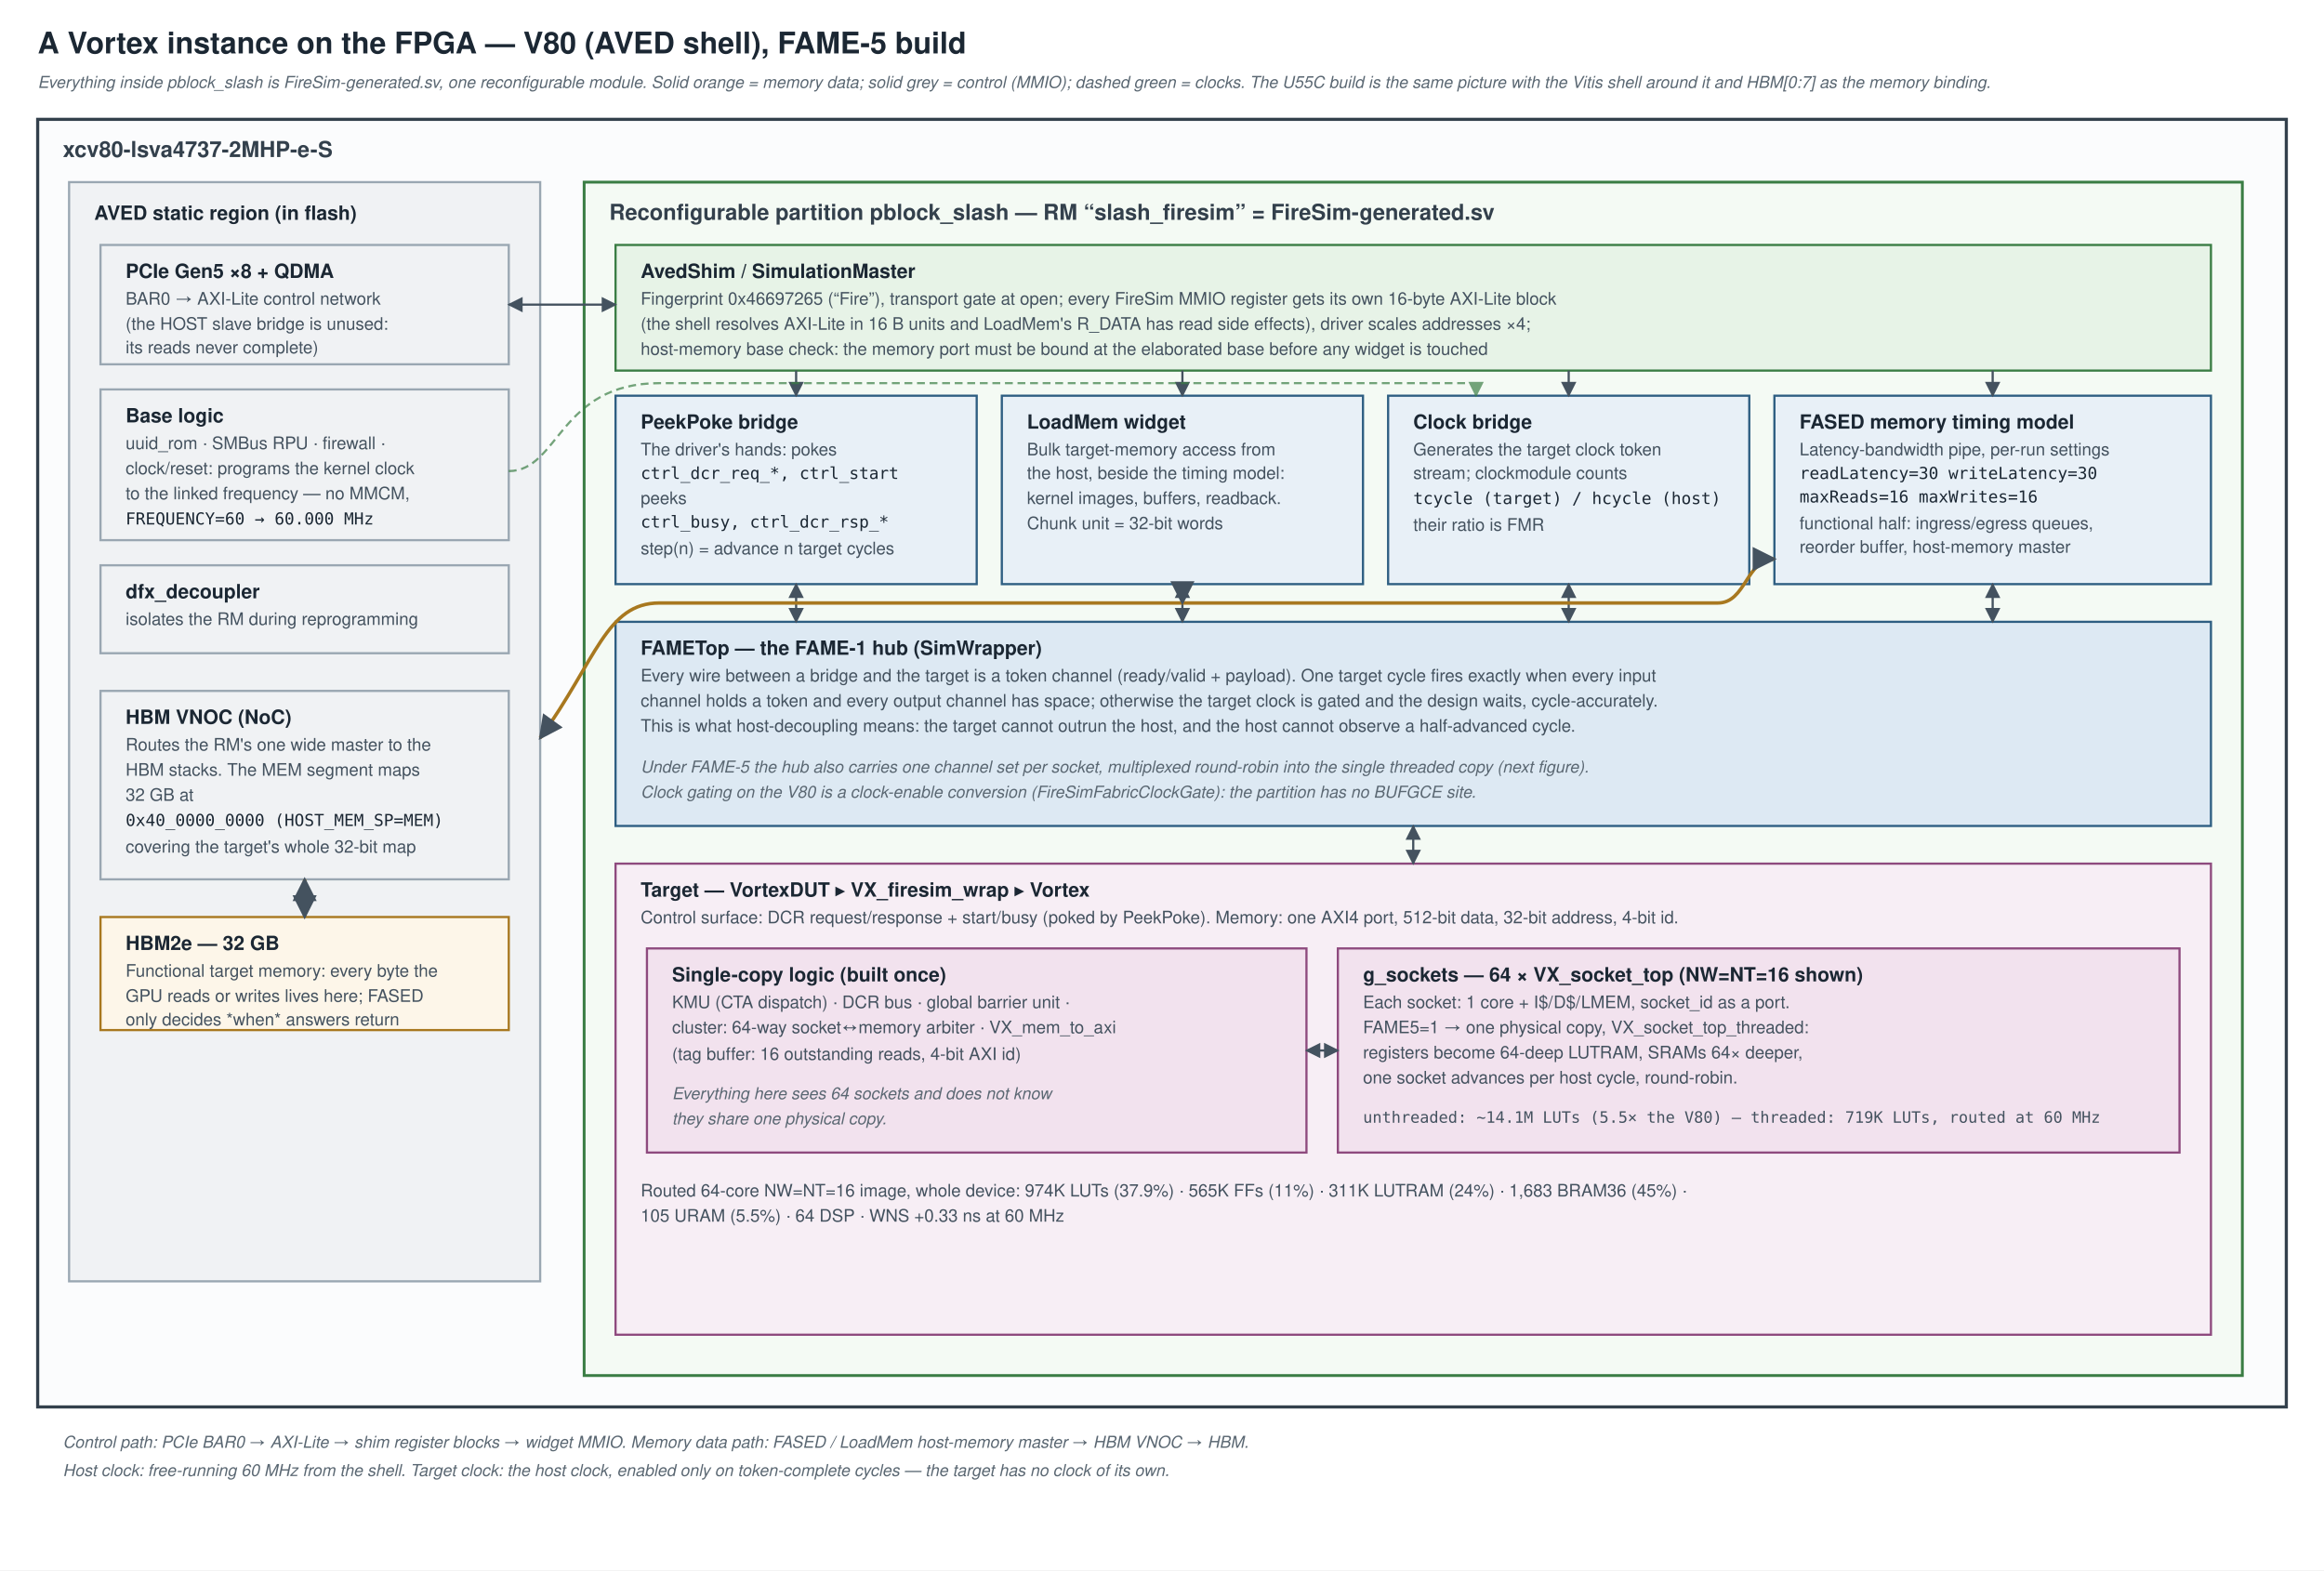
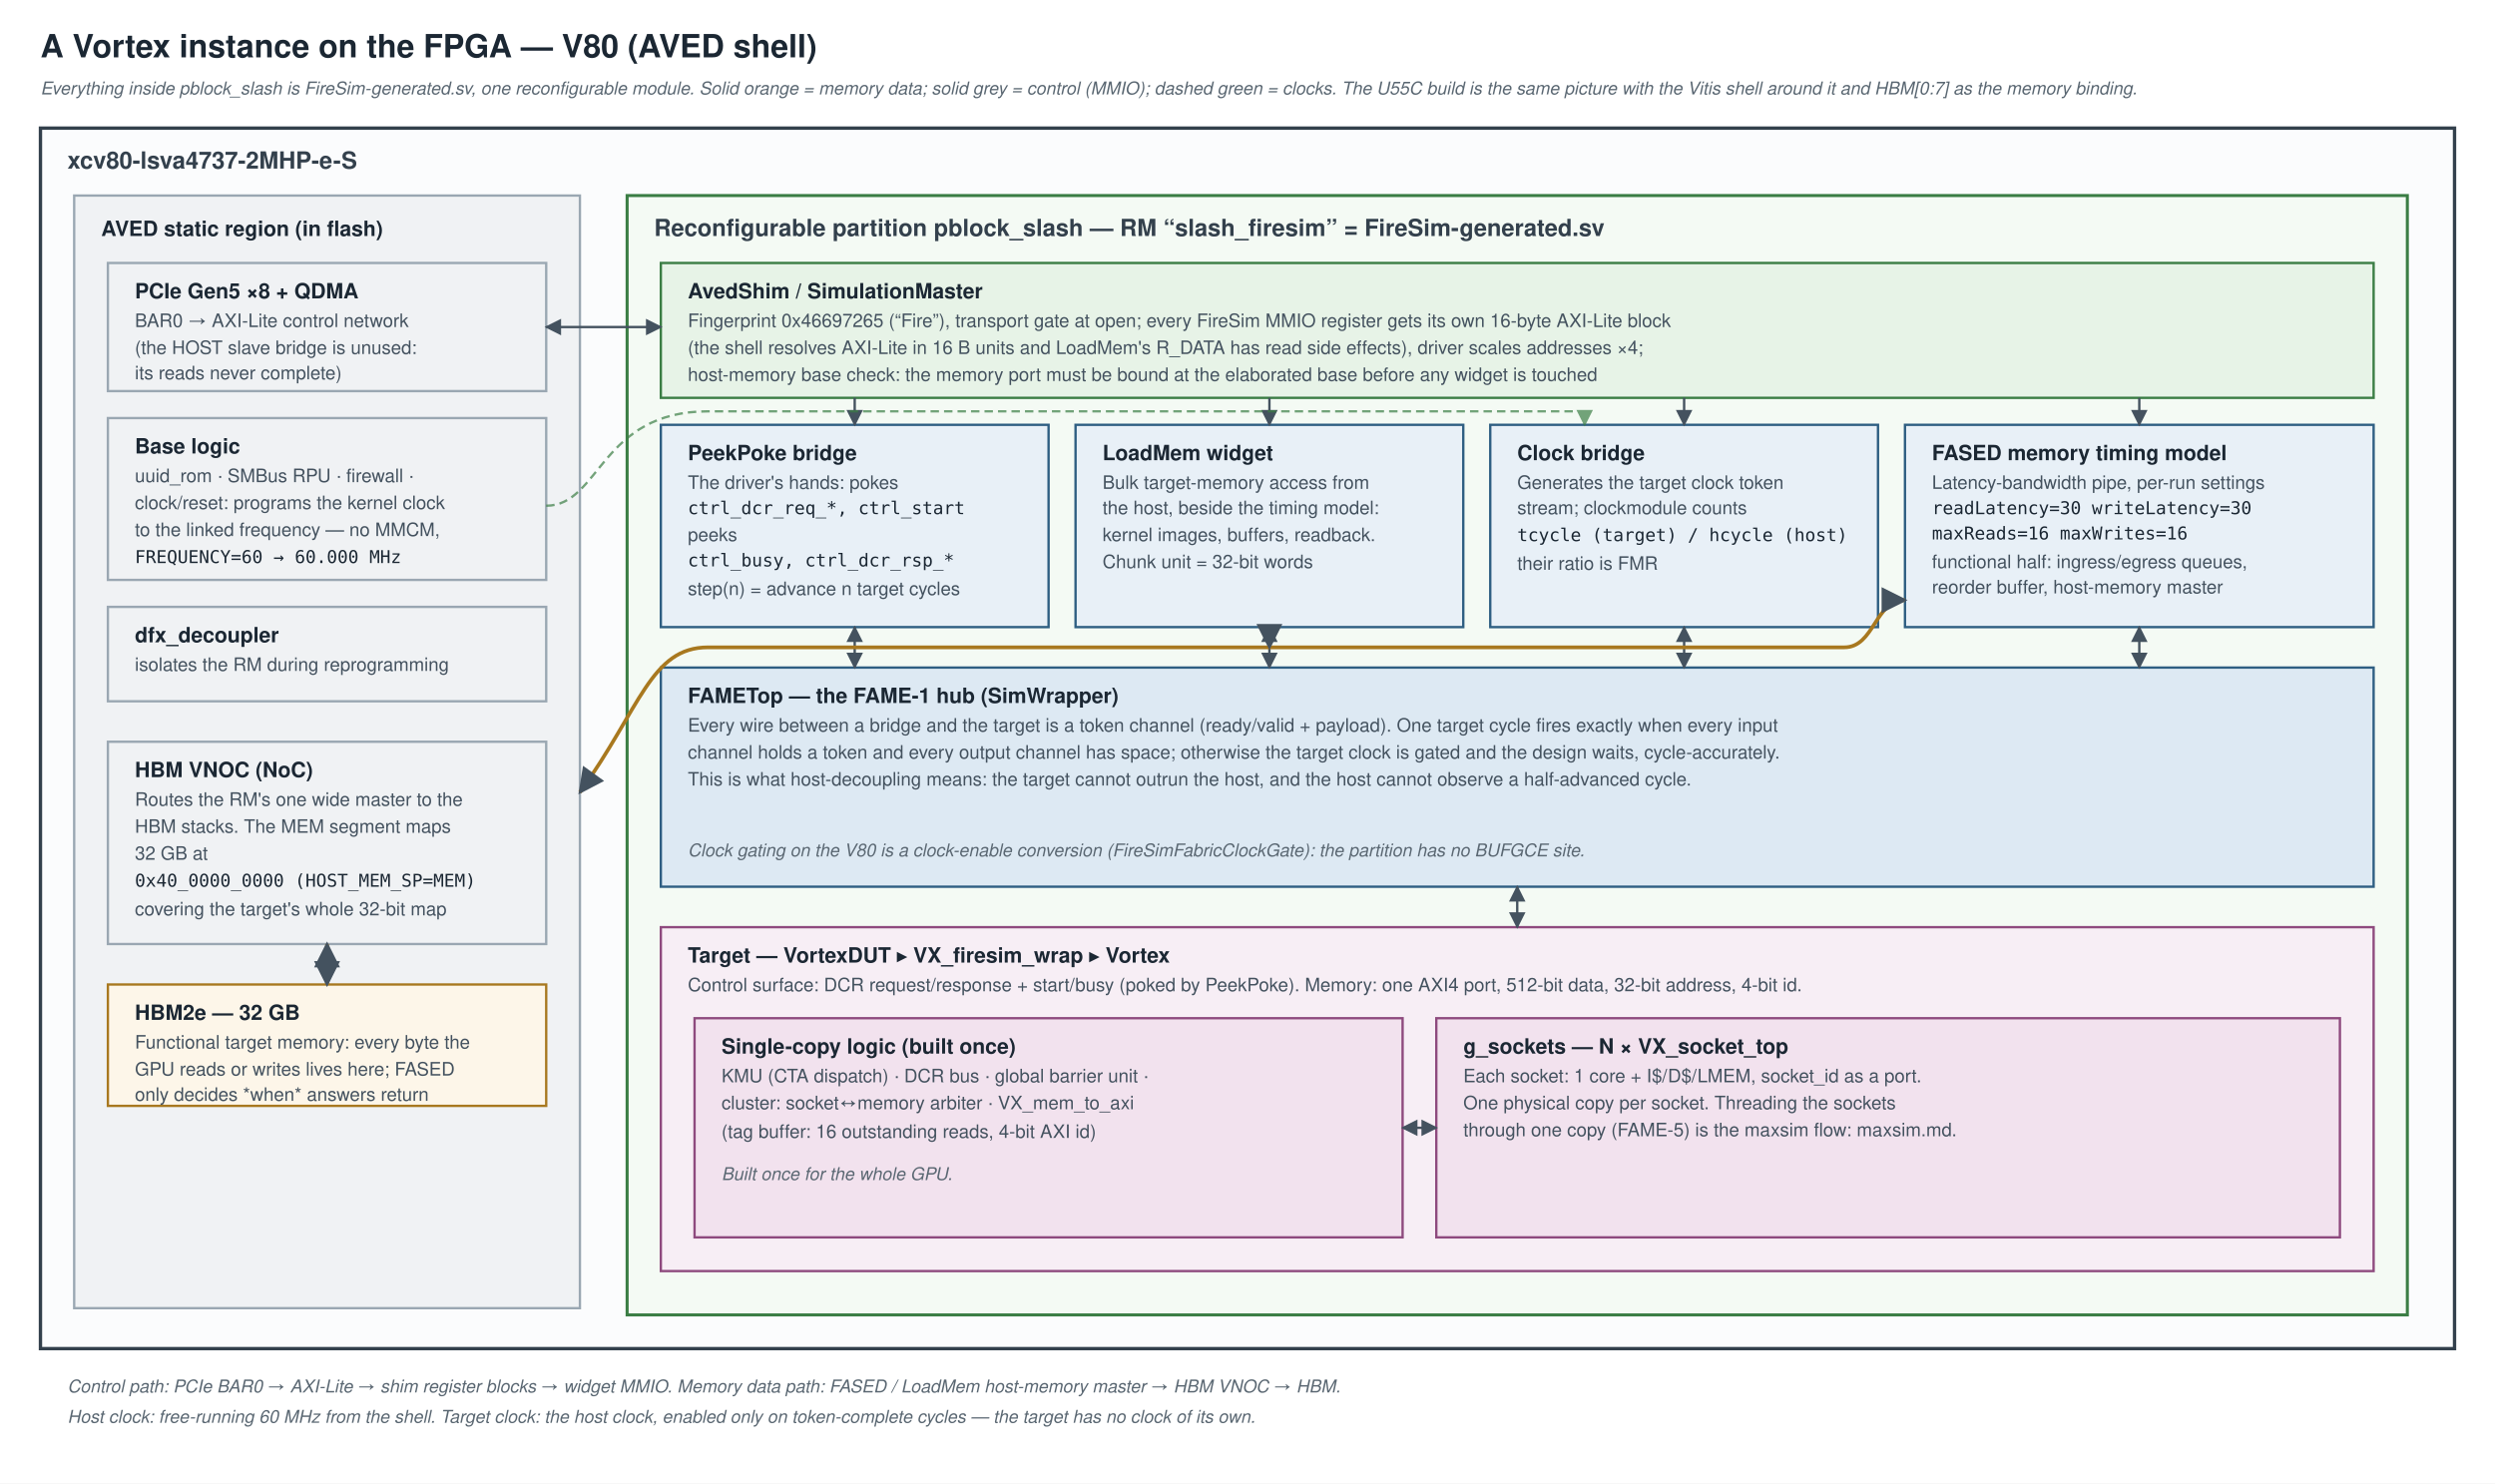
- <svg xmlns="http://www.w3.org/2000/svg" viewBox="0 0 1480 1000" font-family="Helvetica, Arial, sans-serif">
+ <svg xmlns="http://www.w3.org/2000/svg" viewBox="0 0 1480 880" font-family="Helvetica, Arial, sans-serif">
  <defs>
    <marker id="arr" viewBox="0 0 10 10" refX="9" refY="5" markerWidth="7" markerHeight="7" orient="auto-start-reverse">
      <path d="M0,0 L10,5 L0,10 z" fill="#44525f" />
    </marker>
    <marker id="arrg" viewBox="0 0 10 10" refX="9" refY="5" markerWidth="7" markerHeight="7" orient="auto-start-reverse">
      <path d="M0,0 L10,5 L0,10 z" fill="#3a7d44" />
    </marker>
  </defs>
  <style>
    .t    { fill:#1b2733; font-size:19px; font-weight:bold; }
    .gt   { fill:#33404c; font-size:14px; font-weight:bold; }
    .th   { fill:#1b2733; font-size:12.5px; font-weight:bold; }
    .ts   { fill:#44525f; font-size:11px; }
    .tt   { fill:#5a6772; font-size:10.5px; font-style:italic; }
    .mono { font-family:"DejaVu Sans Mono", monospace; font-size:10.5px; fill:#1b2733; }
    .monos{ font-family:"DejaVu Sans Mono", monospace; font-size:10px; fill:#44525f; }
    .dev  { fill:#fbfcfd; stroke:#33404c; stroke-width:2; }
    .stat { fill:#f0f2f4; stroke:#9aa7b2; stroke-width:1.4; }
    .rm   { fill:#f4faf4; stroke:#3a7d44; stroke-width:1.8; }
    .shim { fill:#e7f3e7; stroke:#3a7d44; stroke-width:1.4; }
    .fst  { fill:#e8f0f7; stroke:#2e5e82; stroke-width:1.4; }
    .fst2 { fill:#dde9f3; stroke:#2e5e82; stroke-width:1.4; }
    .vx   { fill:#f7eef5; stroke:#8e4a7e; stroke-width:1.4; }
    .vx2  { fill:#f2e2ee; stroke:#8e4a7e; stroke-width:1.4; }
    .mem  { fill:#fdf6e9; stroke:#a8781f; stroke-width:1.4; }
    .w    { stroke:#44525f; stroke-width:1.4; fill:none; marker-end:url(#arr); }
    .w2   { stroke:#44525f; stroke-width:1.4; fill:none; marker-end:url(#arr); marker-start:url(#arr); }
    .wm   { stroke:#a8781f; stroke-width:2.2; fill:none; marker-end:url(#arr); }
    .wm2  { stroke:#a8781f; stroke-width:2.2; fill:none; marker-end:url(#arr); marker-start:url(#arr); }
    .wc   { stroke:#3a7d44; stroke-width:1.4; fill:none; marker-end:url(#arrg); stroke-dasharray:5 3; }
  </style>
-   <rect x="0" y="0" width="1480" height="1000" fill="#ffffff" />
-   <text x="24" y="34" class="t">A Vortex instance on the FPGA — V80 (AVED shell), FAME-5 build</text>
+   <rect x="0" y="0" width="1480" height="880" fill="#ffffff" />
+   <text x="24" y="34" class="t">A Vortex instance on the FPGA — V80 (AVED shell)</text>
  <text x="24" y="56" class="tt">Everything inside pblock_slash is FireSim-generated.sv, one reconfigurable module. Solid orange = memory data; solid grey = control (MMIO); dashed green = clocks. The U55C build is the same picture with the Vitis shell around it and HBM[0:7] as the memory binding.</text>
-   <rect x="24" y="76" width="1432" height="820" class="dev" />
+   <rect x="24" y="76" width="1432" height="724" class="dev" />
  <text x="40" y="100" class="gt">xcv80-lsva4737-2MHP-e-S</text>
-   <rect x="44" y="116" width="300" height="700" class="stat" />
+   <rect x="44" y="116" width="300" height="660" class="stat" />
  <text x="60" y="140" class="th">AVED static region (in flash)</text>
  <rect x="64" y="156" width="260" height="76" class="stat" />
  <text x="80" y="177" class="th">PCIe Gen5 ×8 + QDMA</text>
  <text x="80" y="194" class="ts">BAR0 → AXI-Lite control network</text>
  <text x="80" y="210" class="ts">(the HOST slave bridge is unused:</text>
  <text x="80" y="225" class="ts">its reads never complete)</text>
  <rect x="64" y="248" width="260" height="96" class="stat" />
  <text x="80" y="269" class="th">Base logic</text>
  <text x="80" y="286" class="ts">uuid_rom · SMBus RPU · firewall ·</text>
  <text x="80" y="302" class="ts">clock/reset: programs the kernel clock</text>
  <text x="80" y="318" class="ts">to the linked frequency — no MMCM,</text>
  <text x="80" y="334" class="mono">FREQUENCY=60 → 60.000 MHz</text>
  <rect x="64" y="360" width="260" height="56" class="stat" />
  <text x="80" y="381" class="th">dfx_decoupler</text>
  <text x="80" y="398" class="ts">isolates the RM during reprogramming</text>
  <rect x="64" y="440" width="260" height="120" class="stat" />
  <text x="80" y="461" class="th">HBM VNOC (NoC)</text>
  <text x="80" y="478" class="ts">Routes the RM's one wide master to the</text>
  <text x="80" y="494" class="ts">HBM stacks. The MEM segment maps</text>
  <text x="80" y="510" class="ts">32 GB at</text>
  <text x="80" y="526" class="mono">0x40_0000_0000  (HOST_MEM_SP=MEM)</text>
  <text x="80" y="543" class="ts">covering the target's whole 32-bit map</text>
  <rect x="64" y="584" width="260" height="72" class="mem" />
  <text x="80" y="605" class="th">HBM2e — 32 GB</text>
  <text x="80" y="622" class="ts">Functional target memory: every byte the</text>
  <text x="80" y="638" class="ts">GPU reads or writes lives here; FASED</text>
  <text x="80" y="653" class="ts">only decides *when* answers return</text>
-   <rect x="372" y="116" width="1056" height="760" class="rm" />
+   <rect x="372" y="116" width="1056" height="664" class="rm" />
  <text x="388" y="140" class="gt">Reconfigurable partition pblock_slash — RM “slash_firesim” = FireSim-generated.sv</text>
  <rect x="392" y="156" width="1016" height="80" class="shim" />
  <text x="408" y="177" class="th">AvedShim / SimulationMaster</text>
  <text x="408" y="194" class="ts">Fingerprint 0x46697265 (“Fire”), transport gate at open; every FireSim MMIO register gets its own 16-byte AXI-Lite block</text>
  <text x="408" y="210" class="ts">(the shell resolves AXI-Lite in 16 B units and LoadMem's R_DATA has read side effects), driver scales addresses ×4;</text>
  <text x="408" y="226" class="ts">host-memory base check: the memory port must be bound at the elaborated base before any widget is touched</text>
  <rect x="392" y="252" width="230" height="120" class="fst" />
  <text x="408" y="273" class="th">PeekPoke bridge</text>
  <text x="408" y="290" class="ts">The driver's hands: pokes</text>
  <text x="408" y="305" class="mono">ctrl_dcr_req_*, ctrl_start</text>
  <text x="408" y="321" class="ts">peeks</text>
  <text x="408" y="336" class="mono">ctrl_busy, ctrl_dcr_rsp_*</text>
  <text x="408" y="353" class="ts">step(n) = advance n target cycles</text>
  <rect x="638" y="252" width="230" height="120" class="fst" />
  <text x="654" y="273" class="th">LoadMem widget</text>
  <text x="654" y="290" class="ts">Bulk target-memory access from</text>
  <text x="654" y="305" class="ts">the host, beside the timing model:</text>
  <text x="654" y="321" class="ts">kernel images, buffers, readback.</text>
  <text x="654" y="337" class="ts">Chunk unit = 32-bit words</text>
  <rect x="884" y="252" width="230" height="120" class="fst" />
  <text x="900" y="273" class="th">Clock bridge</text>
  <text x="900" y="290" class="ts">Generates the target clock token</text>
  <text x="900" y="305" class="ts">stream; clockmodule counts</text>
  <text x="900" y="321" class="mono">tcycle (target) / hcycle (host)</text>
  <text x="900" y="338" class="ts">their ratio is FMR</text>
  <rect x="1130" y="252" width="278" height="120" class="fst" />
  <text x="1146" y="273" class="th">FASED memory timing model</text>
  <text x="1146" y="290" class="ts">Latency-bandwidth pipe, per-run settings</text>
  <text x="1146" y="305" class="mono">readLatency=30 writeLatency=30</text>
  <text x="1146" y="320" class="mono">maxReads=16 maxWrites=16</text>
  <text x="1146" y="337" class="ts">functional half: ingress/egress queues,</text>
  <text x="1146" y="352" class="ts">reorder buffer, host-memory master</text>
  <rect x="392" y="396" width="1016" height="130" class="fst2" />
  <text x="408" y="417" class="th">FAMETop — the FAME-1 hub (SimWrapper)</text>
  <text x="408" y="434" class="ts">Every wire between a bridge and the target is a token channel (ready/valid + payload). One target cycle fires exactly when every input</text>
  <text x="408" y="450" class="ts">channel holds a token and every output channel has space; otherwise the target clock is gated and the design waits, cycle-accurately.</text>
  <text x="408" y="466" class="ts">This is what host-decoupling means: the target cannot outrun the host, and the host cannot observe a half-advanced cycle.</text>
-   <text x="408" y="492" class="tt">Under FAME-5 the hub also carries one channel set per socket, multiplexed round-robin into the single threaded copy (next figure).</text>
  <text x="408" y="508" class="tt">Clock gating on the V80 is a clock-enable conversion (FireSimFabricClockGate): the partition has no BUFGCE site.</text>
-   <rect x="392" y="550" width="1016" height="300" class="vx" />
+   <rect x="392" y="550" width="1016" height="204" class="vx" />
  <text x="408" y="571" class="th">Target — VortexDUT ▸ VX_firesim_wrap ▸ Vortex</text>
  <text x="408" y="588" class="ts">Control surface: DCR request/response + start/busy (poked by PeekPoke). Memory: one AXI4 port, 512-bit data, 32-bit address, 4-bit id.</text>
  <rect x="412" y="604" width="420" height="130" class="vx2" />
  <text x="428" y="625" class="th">Single-copy logic (built once)</text>
  <text x="428" y="642" class="ts">KMU (CTA dispatch) · DCR bus · global barrier unit ·</text>
-   <text x="428" y="658" class="ts">cluster: 64-way socket↔memory arbiter · VX_mem_to_axi</text>
+   <text x="428" y="658" class="ts">cluster: socket↔memory arbiter · VX_mem_to_axi</text>
  <text x="428" y="675" class="ts">(tag buffer: 16 outstanding reads, 4-bit AXI id)</text>
-   <text x="428" y="700" class="tt">Everything here sees 64 sockets and does not know</text>
-   <text x="428" y="716" class="tt">they share one physical copy.</text>
+   <text x="428" y="700" class="tt">Built once for the whole GPU.</text>
  <rect x="852" y="604" width="536" height="130" class="vx2" />
-   <text x="868" y="625" class="th">g_sockets — 64 × VX_socket_top (NW=NT=16 shown)</text>
+   <text x="868" y="625" class="th">g_sockets — N × VX_socket_top</text>
  <text x="868" y="642" class="ts">Each socket: 1 core + I$/D$/LMEM, socket_id as a port.</text>
-   <text x="868" y="658" class="ts">FAME5=1 → one physical copy, VX_socket_top_threaded:</text>
-   <text x="868" y="674" class="ts">registers become 64-deep LUTRAM, SRAMs 64× deeper,</text>
-   <text x="868" y="690" class="ts">one socket advances per host cycle, round-robin.</text>
-   <text x="868" y="715" class="monos">unthreaded: ~14.1M LUTs (5.5× the V80) — threaded: 719K LUTs, routed at 60 MHz</text>
-   <text x="408" y="762" class="ts">Routed 64-core NW=NT=16 image, whole device: 974K LUTs (37.9%) · 565K FFs (11%) · 311K LUTRAM (24%) · 1,683 BRAM36 (45%) ·</text>
-   <text x="408" y="778" class="ts">105 URAM (5.5%) · 64 DSP · WNS +0.33 ns at 60 MHz</text>
-   <text x="40" y="922" class="tt">Control path: PCIe BAR0 → AXI-Lite → shim register blocks → widget MMIO. Memory data path: FASED / LoadMem host-memory master → HBM VNOC → HBM.</text>
-   <text x="40" y="940" class="tt">Host clock: free-running 60 MHz from the shell. Target clock: the host clock, enabled only on token-complete cycles — the target has no clock of its own.</text>
+   <text x="868" y="658" class="ts">One physical copy per socket. Threading the sockets</text>
+   <text x="868" y="674" class="ts">through one copy (FAME-5) is the maxsim flow: maxsim.md.</text>
+   <text x="40" y="826" class="tt">Control path: PCIe BAR0 → AXI-Lite → shim register blocks → widget MMIO. Memory data path: FASED / LoadMem host-memory master → HBM VNOC → HBM.</text>
+   <text x="40" y="844" class="tt">Host clock: free-running 60 MHz from the shell. Target clock: the host clock, enabled only on token-complete cycles — the target has no clock of its own.</text>
  <path d="M 324 194 L 392 194" class="w2" />
  <line x1="507" y1="236" x2="507" y2="252" class="w" />
  <line x1="753" y1="236" x2="753" y2="252" class="w" />
  <line x1="999" y1="236" x2="999" y2="252" class="w" />
  <line x1="1269" y1="236" x2="1269" y2="252" class="w" />
  <line x1="507" y1="372" x2="507" y2="396" class="w2" />
  <line x1="753" y1="372" x2="753" y2="396" class="w2" />
  <line x1="999" y1="372" x2="999" y2="396" class="w2" />
  <line x1="1269" y1="372" x2="1269" y2="396" class="w2" />
  <line x1="900" y1="526" x2="900" y2="550" class="w2" />
  <path d="M 1130 356 C 1112 356, 1112 384, 1094 384 L 420 384 C 386 384, 380 420, 344 470" class="wm2" />
  <line x1="194" y1="560" x2="194" y2="584" class="wm2" />
  <path d="M 753 372 L 753 384" class="wm" />
  <path d="M 324 300 C 356 300, 356 244, 420 244 L 940 244 L 940 252" class="wc" opacity="0.7" />
  <line x1="852" y1="669" x2="832" y2="669" class="w2" />
</svg>
